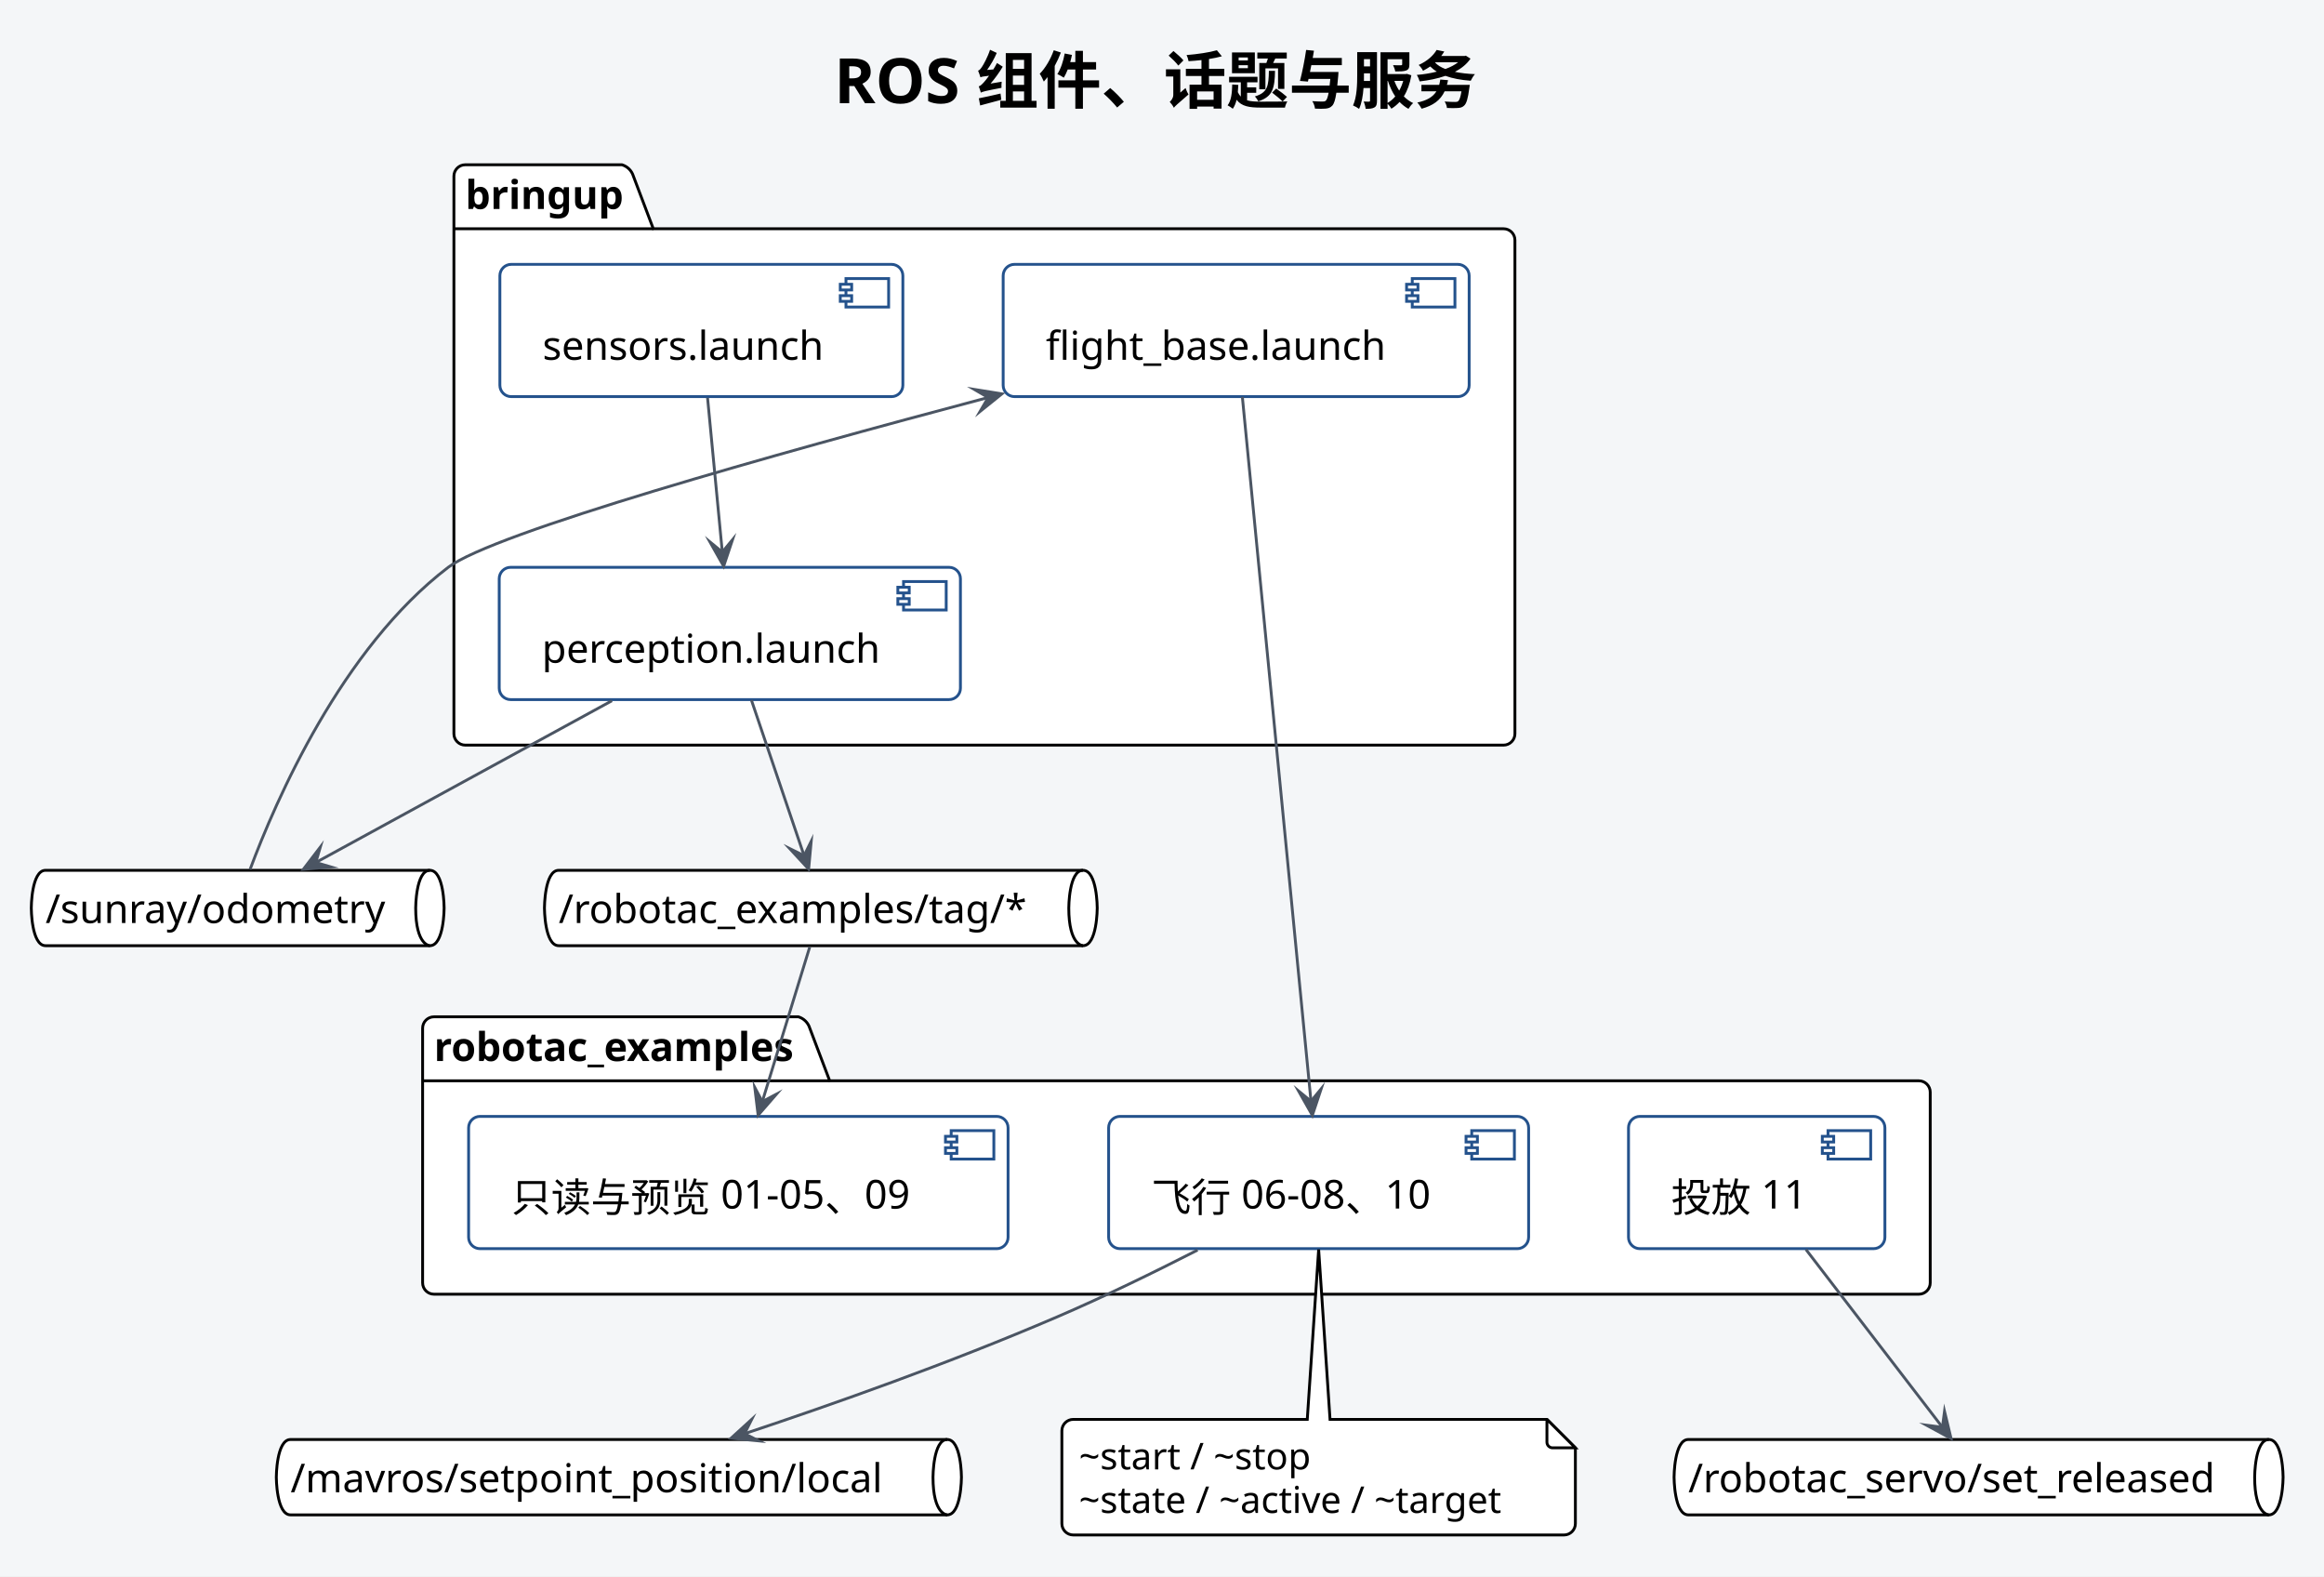
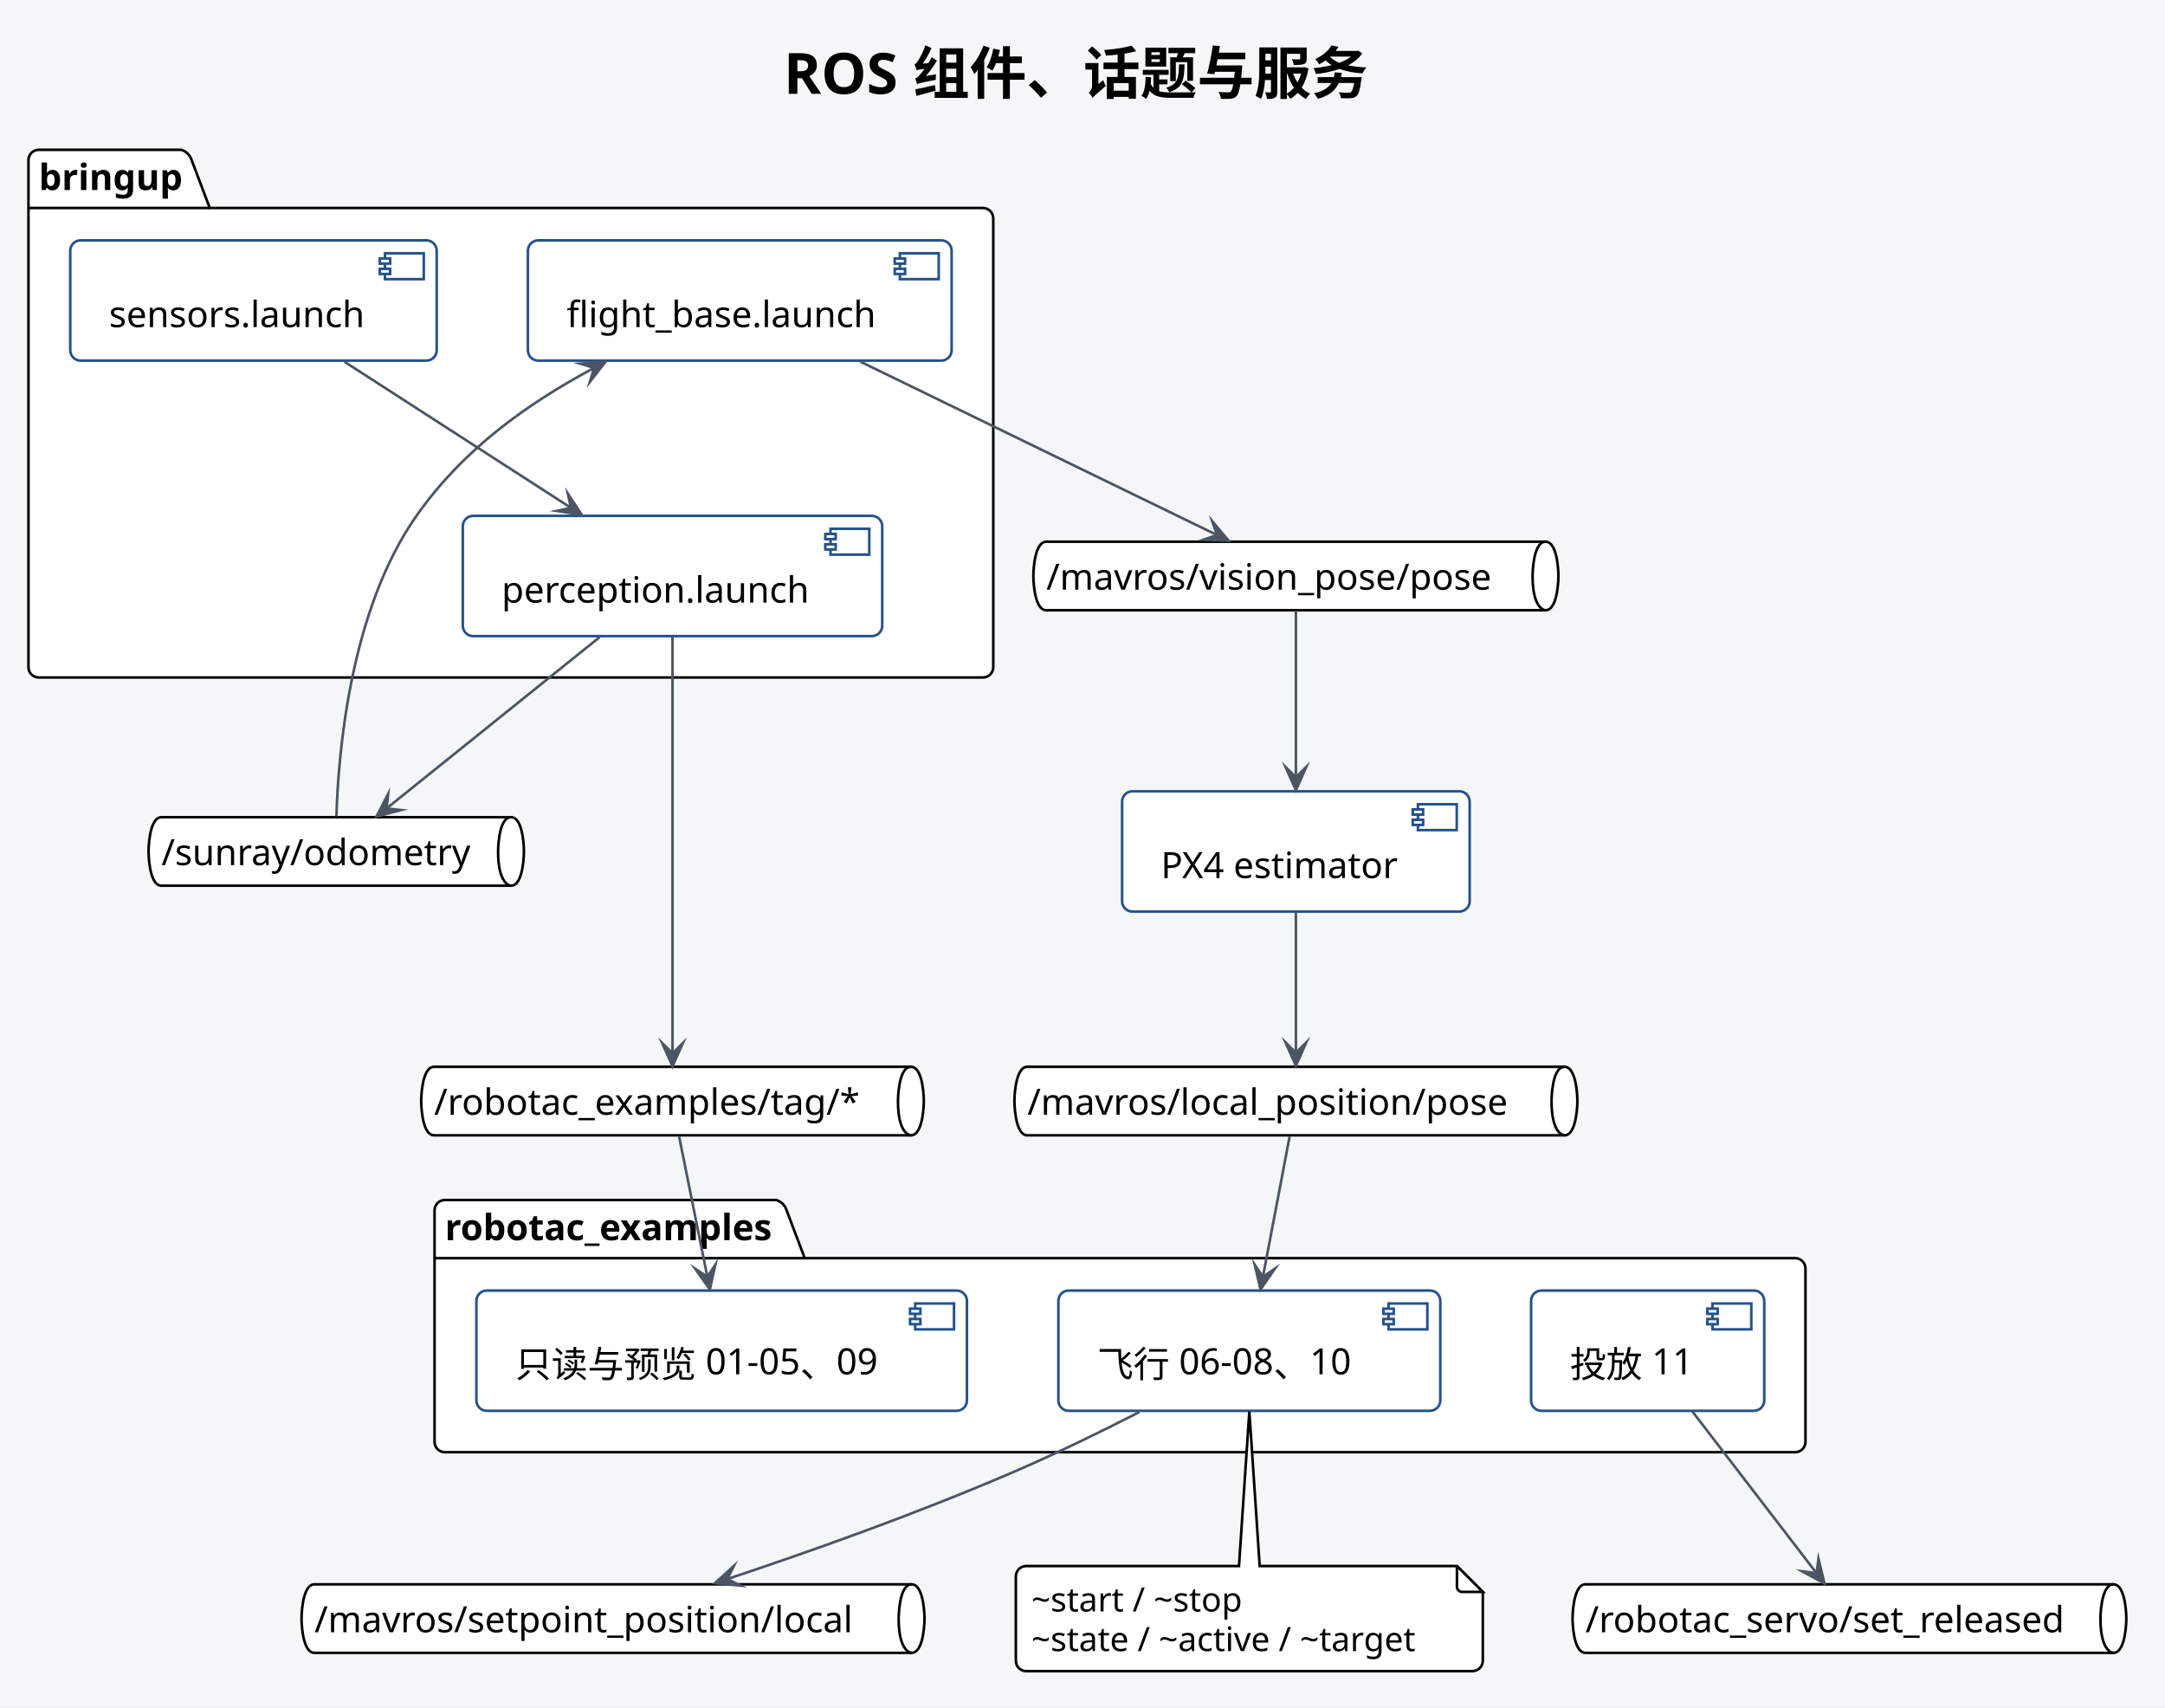
- <svg xmlns="http://www.w3.org/2000/svg" contentStyleType="text/css" data-diagram-type="DESCRIPTION" height="554px" preserveAspectRatio="none" style="width:817px;height:554px;background:#F4F6F8;" version="1.1" viewBox="0 0 817 554" width="817px" zoomAndPan="magnify">
+ <svg xmlns="http://www.w3.org/2000/svg" contentStyleType="text/css" data-diagram-type="DESCRIPTION" height="660px" preserveAspectRatio="none" style="width:837px;height:660px;background:#F4F6F8;" version="1.1" viewBox="0 0 837 660" width="837px" zoomAndPan="magnify">
  <defs />
  <g>
-     <rect fill="#F4F6F8" height="554" style="stroke:none;stroke-width:1;" width="817" x="0" y="0" />
+     <rect fill="#F4F6F8" height="660" style="stroke:none;stroke-width:1;" width="837" x="0" y="0" />
    <g class="title" data-source-line="9">
-       <text fill="#000000" font-family="sans-serif" font-size="22" font-weight="700" lengthAdjust="spacing" textLength="229.109" x="293.255" y="36.27">ROS 组件、话题与服务</text>
+       <text fill="#000000" font-family="sans-serif" font-size="22" font-weight="700" lengthAdjust="spacing" textLength="229.109" x="302.97" y="36.27">ROS 组件、话题与服务</text>
    </g>
    <g class="cluster" data-qualified-name="bringup" data-source-line="10" id="ent0001">
-       <path d="M163.57,57.91 L218.664,57.91 A6,6 0 0 1 222.664,61.91 L229.664,80.398 L528.57,80.398 A4,4 0 0 1 532.57,84.398 L532.57,257.88 A4,4 0 0 1 528.57,261.88 L163.57,261.88 A4,4 0 0 1 159.57,257.88 L159.57,61.91 A4,4 0 0 1 163.57,57.91" fill="#FFFFFF" style="stroke:#000000;stroke-width:1;" />
-       <line style="stroke:#000000;stroke-width:1;" x1="159.57" x2="229.664" y1="80.398" y2="80.398" />
-       <text fill="#000000" font-family="sans-serif" font-size="14" font-weight="700" lengthAdjust="spacing" textLength="57.094" x="163.57" y="73.445">bringup</text>
+       <path d="M15,57.91 L70.094,57.91 A6,6 0 0 1 74.094,61.91 L81.094,80.398 L380,80.398 A4,4 0 0 1 384,84.398 L384,257.88 A4,4 0 0 1 380,261.88 L15,261.88 A4,4 0 0 1 11,257.88 L11,61.91 A4,4 0 0 1 15,57.91" fill="#FFFFFF" style="stroke:#000000;stroke-width:1;" />
+       <line style="stroke:#000000;stroke-width:1;" x1="11" x2="81.094" y1="80.398" y2="80.398" />
+       <text fill="#000000" font-family="sans-serif" font-size="14" font-weight="700" lengthAdjust="spacing" textLength="57.094" x="15" y="73.445">bringup</text>
    </g>
    <g class="cluster" data-qualified-name="robotac_examples" data-source-line="15" id="ent0005">
-       <path d="M152.57,357.37 L280.678,357.37 A6,6 0 0 1 284.678,361.37 L291.678,379.858 L674.57,379.858 A4,4 0 0 1 678.57,383.858 L678.57,450.86 A4,4 0 0 1 674.57,454.86 L152.57,454.86 A4,4 0 0 1 148.57,450.86 L148.57,361.37 A4,4 0 0 1 152.57,357.37" fill="#FFFFFF" style="stroke:#000000;stroke-width:1;" />
-       <line style="stroke:#000000;stroke-width:1;" x1="148.57" x2="291.678" y1="379.858" y2="379.858" />
-       <text fill="#000000" font-family="sans-serif" font-size="14" font-weight="700" lengthAdjust="spacing" textLength="130.108" x="152.57" y="372.905">robotac_examples</text>
+       <path d="M172,463.86 L300.108,463.86 A6,6 0 0 1 304.108,467.86 L311.108,486.348 L694,486.348 A4,4 0 0 1 698,490.348 L698,557.35 A4,4 0 0 1 694,561.35 L172,561.35 A4,4 0 0 1 168,557.35 L168,467.86 A4,4 0 0 1 172,463.86" fill="#FFFFFF" style="stroke:#000000;stroke-width:1;" />
+       <line style="stroke:#000000;stroke-width:1;" x1="168" x2="311.108" y1="486.348" y2="486.348" />
+       <text fill="#000000" font-family="sans-serif" font-size="14" font-weight="700" lengthAdjust="spacing" textLength="130.108" x="172" y="479.395">robotac_examples</text>
    </g>
    <g class="entity" data-qualified-name="bringup.sensors" data-source-line="11" id="ent0002">
-       <rect fill="#FFFFFF" height="46.488" rx="4" ry="4" style="stroke:#24528C;stroke-width:1;" width="141.671" x="175.73" y="92.91" />
-       <rect fill="#FFFFFF" height="10" style="stroke:#24528C;stroke-width:1;" width="15" x="297.401" y="97.91" />
-       <rect fill="#FFFFFF" height="2" style="stroke:#24528C;stroke-width:1;" width="4" x="295.401" y="99.91" />
-       <rect fill="#FFFFFF" height="2" style="stroke:#24528C;stroke-width:1;" width="4" x="295.401" y="103.91" />
-       <text fill="#000000" font-family="sans-serif" font-size="14" lengthAdjust="spacing" textLength="101.671" x="190.73" y="126.445">sensors.launch</text>
+       <rect fill="#FFFFFF" height="46.488" rx="4" ry="4" style="stroke:#24528C;stroke-width:1;" width="141.671" x="27.16" y="92.91" />
+       <rect fill="#FFFFFF" height="10" style="stroke:#24528C;stroke-width:1;" width="15" x="148.831" y="97.91" />
+       <rect fill="#FFFFFF" height="2" style="stroke:#24528C;stroke-width:1;" width="4" x="146.831" y="99.91" />
+       <rect fill="#FFFFFF" height="2" style="stroke:#24528C;stroke-width:1;" width="4" x="146.831" y="103.91" />
+       <text fill="#000000" font-family="sans-serif" font-size="14" lengthAdjust="spacing" textLength="101.671" x="42.16" y="126.445">sensors.launch</text>
    </g>
    <g class="entity" data-qualified-name="bringup.perception" data-source-line="12" id="ent0003">
-       <rect fill="#FFFFFF" height="46.488" rx="4" ry="4" style="stroke:#24528C;stroke-width:1;" width="162.138" x="175.5" y="199.39" />
-       <rect fill="#FFFFFF" height="10" style="stroke:#24528C;stroke-width:1;" width="15" x="317.638" y="204.39" />
-       <rect fill="#FFFFFF" height="2" style="stroke:#24528C;stroke-width:1;" width="4" x="315.638" y="206.39" />
-       <rect fill="#FFFFFF" height="2" style="stroke:#24528C;stroke-width:1;" width="4" x="315.638" y="210.39" />
-       <text fill="#000000" font-family="sans-serif" font-size="14" lengthAdjust="spacing" textLength="122.138" x="190.5" y="232.925">perception.launch</text>
+       <rect fill="#FFFFFF" height="46.488" rx="4" ry="4" style="stroke:#24528C;stroke-width:1;" width="162.138" x="178.93" y="199.4" />
+       <rect fill="#FFFFFF" height="10" style="stroke:#24528C;stroke-width:1;" width="15" x="321.068" y="204.4" />
+       <rect fill="#FFFFFF" height="2" style="stroke:#24528C;stroke-width:1;" width="4" x="319.068" y="206.4" />
+       <rect fill="#FFFFFF" height="2" style="stroke:#24528C;stroke-width:1;" width="4" x="319.068" y="210.4" />
+       <text fill="#000000" font-family="sans-serif" font-size="14" lengthAdjust="spacing" textLength="122.138" x="193.93" y="232.935">perception.launch</text>
    </g>
    <g class="entity" data-qualified-name="bringup.base" data-source-line="13" id="ent0004">
-       <rect fill="#FFFFFF" height="46.488" rx="4" ry="4" style="stroke:#24528C;stroke-width:1;" width="163.819" x="352.66" y="92.91" />
-       <rect fill="#FFFFFF" height="10" style="stroke:#24528C;stroke-width:1;" width="15" x="496.479" y="97.91" />
-       <rect fill="#FFFFFF" height="2" style="stroke:#24528C;stroke-width:1;" width="4" x="494.479" y="99.91" />
-       <rect fill="#FFFFFF" height="2" style="stroke:#24528C;stroke-width:1;" width="4" x="494.479" y="103.91" />
-       <text fill="#000000" font-family="sans-serif" font-size="14" lengthAdjust="spacing" textLength="123.819" x="367.66" y="126.445">flight_base.launch</text>
+       <rect fill="#FFFFFF" height="46.488" rx="4" ry="4" style="stroke:#24528C;stroke-width:1;" width="163.819" x="204.09" y="92.91" />
+       <rect fill="#FFFFFF" height="10" style="stroke:#24528C;stroke-width:1;" width="15" x="347.909" y="97.91" />
+       <rect fill="#FFFFFF" height="2" style="stroke:#24528C;stroke-width:1;" width="4" x="345.909" y="99.91" />
+       <rect fill="#FFFFFF" height="2" style="stroke:#24528C;stroke-width:1;" width="4" x="345.909" y="103.91" />
+       <text fill="#000000" font-family="sans-serif" font-size="14" lengthAdjust="spacing" textLength="123.819" x="219.09" y="126.445">flight_base.launch</text>
    </g>
    <g class="entity" data-qualified-name="robotac_examples.preview" data-source-line="16" id="ent0006">
-       <rect fill="#FFFFFF" height="46.488" rx="4" ry="4" style="stroke:#24528C;stroke-width:1;" width="189.645" x="164.74" y="392.37" />
-       <rect fill="#FFFFFF" height="10" style="stroke:#24528C;stroke-width:1;" width="15" x="334.385" y="397.37" />
-       <rect fill="#FFFFFF" height="2" style="stroke:#24528C;stroke-width:1;" width="4" x="332.385" y="399.37" />
-       <rect fill="#FFFFFF" height="2" style="stroke:#24528C;stroke-width:1;" width="4" x="332.385" y="403.37" />
-       <text fill="#000000" font-family="sans-serif" font-size="14" lengthAdjust="spacing" textLength="149.645" x="179.74" y="425.905">只读与预览 01-05、09</text>
+       <rect fill="#FFFFFF" height="46.488" rx="4" ry="4" style="stroke:#24528C;stroke-width:1;" width="189.645" x="184.18" y="498.86" />
+       <rect fill="#FFFFFF" height="10" style="stroke:#24528C;stroke-width:1;" width="15" x="353.825" y="503.86" />
+       <rect fill="#FFFFFF" height="2" style="stroke:#24528C;stroke-width:1;" width="4" x="351.825" y="505.86" />
+       <rect fill="#FFFFFF" height="2" style="stroke:#24528C;stroke-width:1;" width="4" x="351.825" y="509.86" />
+       <text fill="#000000" font-family="sans-serif" font-size="14" lengthAdjust="spacing" textLength="149.645" x="199.18" y="532.395">只读与预览 01-05、09</text>
    </g>
    <g class="entity" data-qualified-name="robotac_examples.flight" data-source-line="17" id="ent0007">
-       <rect fill="#FFFFFF" height="46.488" rx="4" ry="4" style="stroke:#24528C;stroke-width:1;" width="147.645" x="389.74" y="392.37" />
-       <rect fill="#FFFFFF" height="10" style="stroke:#24528C;stroke-width:1;" width="15" x="517.385" y="397.37" />
-       <rect fill="#FFFFFF" height="2" style="stroke:#24528C;stroke-width:1;" width="4" x="515.385" y="399.37" />
-       <rect fill="#FFFFFF" height="2" style="stroke:#24528C;stroke-width:1;" width="4" x="515.385" y="403.37" />
-       <text fill="#000000" font-family="sans-serif" font-size="14" lengthAdjust="spacing" textLength="107.645" x="404.74" y="425.905">飞行 06-08、10</text>
+       <rect fill="#FFFFFF" height="46.488" rx="4" ry="4" style="stroke:#24528C;stroke-width:1;" width="147.645" x="409.18" y="498.86" />
+       <rect fill="#FFFFFF" height="10" style="stroke:#24528C;stroke-width:1;" width="15" x="536.826" y="503.86" />
+       <rect fill="#FFFFFF" height="2" style="stroke:#24528C;stroke-width:1;" width="4" x="534.826" y="505.86" />
+       <rect fill="#FFFFFF" height="2" style="stroke:#24528C;stroke-width:1;" width="4" x="534.826" y="509.86" />
+       <text fill="#000000" font-family="sans-serif" font-size="14" lengthAdjust="spacing" textLength="107.645" x="424.18" y="532.395">飞行 06-08、10</text>
    </g>
    <g class="entity" data-qualified-name="robotac_examples.release" data-source-line="18" id="ent0008">
-       <rect fill="#FFFFFF" height="46.488" rx="4" ry="4" style="stroke:#24528C;stroke-width:1;" width="90.135" x="572.5" y="392.37" />
-       <rect fill="#FFFFFF" height="10" style="stroke:#24528C;stroke-width:1;" width="15" x="642.635" y="397.37" />
-       <rect fill="#FFFFFF" height="2" style="stroke:#24528C;stroke-width:1;" width="4" x="640.635" y="399.37" />
-       <rect fill="#FFFFFF" height="2" style="stroke:#24528C;stroke-width:1;" width="4" x="640.635" y="403.37" />
-       <text fill="#000000" font-family="sans-serif" font-size="14" lengthAdjust="spacing" textLength="50.135" x="587.5" y="425.905">投放 11</text>
+       <rect fill="#FFFFFF" height="46.488" rx="4" ry="4" style="stroke:#24528C;stroke-width:1;" width="90.135" x="591.93" y="498.86" />
+       <rect fill="#FFFFFF" height="10" style="stroke:#24528C;stroke-width:1;" width="15" x="662.065" y="503.86" />
+       <rect fill="#FFFFFF" height="2" style="stroke:#24528C;stroke-width:1;" width="4" x="660.065" y="505.86" />
+       <rect fill="#FFFFFF" height="2" style="stroke:#24528C;stroke-width:1;" width="4" x="660.065" y="509.86" />
+       <text fill="#000000" font-family="sans-serif" font-size="14" lengthAdjust="spacing" textLength="50.135" x="606.93" y="532.395">投放 11</text>
    </g>
    <g class="entity" data-qualified-name="odom" data-source-line="20" id="ent0009">
-       <path d="M16,305.88 L151.132,305.88 C156.132,305.88 156.132,319.124 156.132,319.124 C156.132,319.124 156.132,332.368 151.132,332.368 L16,332.368 C11,332.368 11,319.124 11,319.124 C11,319.124 11,305.88 16,305.88" fill="#FFFFFF" style="stroke:#000000;stroke-width:1;" />
-       <path d="M151.132,305.88 C146.132,305.88 146.132,319.124 146.132,319.124 C146.132,332.368 151.132,332.368 151.132,332.368" fill="none" style="stroke:#000000;stroke-width:1;" />
-       <text fill="#000000" font-family="sans-serif" font-size="14" lengthAdjust="spacing" textLength="125.132" x="16" y="324.415">/sunray/odometry</text>
+       <path d="M62.43,315.88 L197.562,315.88 C202.562,315.88 202.562,329.124 202.562,329.124 C202.562,329.124 202.562,342.368 197.562,342.368 L62.43,342.368 C57.43,342.368 57.43,329.124 57.43,329.124 C57.43,329.124 57.43,315.88 62.43,315.88" fill="#FFFFFF" style="stroke:#000000;stroke-width:1;" />
+       <path d="M197.562,315.88 C192.562,315.88 192.562,329.124 192.562,329.124 C192.562,342.368 197.562,342.368 197.562,342.368" fill="none" style="stroke:#000000;stroke-width:1;" />
+       <text fill="#000000" font-family="sans-serif" font-size="14" lengthAdjust="spacing" textLength="125.132" x="62.43" y="334.415">/sunray/odometry</text>
    </g>
-     <g class="entity" data-qualified-name="tag" data-source-line="21" id="ent0010">
-       <path d="M196.4,305.88 L380.73,305.88 C385.73,305.88 385.73,319.124 385.73,319.124 C385.73,319.124 385.73,332.368 380.73,332.368 L196.4,332.368 C191.4,332.368 191.4,319.124 191.4,319.124 C191.4,319.124 191.4,305.88 196.4,305.88" fill="#FFFFFF" style="stroke:#000000;stroke-width:1;" />
-       <path d="M380.73,305.88 C375.73,305.88 375.73,319.124 375.73,319.124 C375.73,332.368 380.73,332.368 380.73,332.368" fill="none" style="stroke:#000000;stroke-width:1;" />
-       <text fill="#000000" font-family="sans-serif" font-size="14" lengthAdjust="spacing" textLength="174.33" x="196.4" y="324.415">/robotac_examples/tag/*</text>
+     <g class="entity" data-qualified-name="vision" data-source-line="21" id="ent0010">
+       <path d="M404.5,209.4 L597.498,209.4 C602.498,209.4 602.498,222.644 602.498,222.644 C602.498,222.644 602.498,235.888 597.498,235.888 L404.5,235.888 C399.5,235.888 399.5,222.644 399.5,222.644 C399.5,222.644 399.5,209.4 404.5,209.4" fill="#FFFFFF" style="stroke:#000000;stroke-width:1;" />
+       <path d="M597.498,209.4 C592.498,209.4 592.498,222.644 592.498,222.644 C592.498,235.888 597.498,235.888 597.498,235.888" fill="none" style="stroke:#000000;stroke-width:1;" />
+       <text fill="#000000" font-family="sans-serif" font-size="14" lengthAdjust="spacing" textLength="182.998" x="404.5" y="227.935">/mavros/vision_pose/pose</text>
    </g>
-     <g class="entity" data-qualified-name="target" data-source-line="22" id="ent0011">
-       <path d="M102.14,505.93 L332.995,505.93 C337.995,505.93 337.995,519.174 337.995,519.174 C337.995,519.174 337.995,532.418 332.995,532.418 L102.14,532.418 C97.14,532.418 97.14,519.174 97.14,519.174 C97.14,519.174 97.14,505.93 102.14,505.93" fill="#FFFFFF" style="stroke:#000000;stroke-width:1;" />
-       <path d="M332.995,505.93 C327.995,505.93 327.995,519.174 327.995,519.174 C327.995,532.418 332.995,532.418 332.995,532.418" fill="none" style="stroke:#000000;stroke-width:1;" />
-       <text fill="#000000" font-family="sans-serif" font-size="14" lengthAdjust="spacing" textLength="220.856" x="102.14" y="524.465">/mavros/setpoint_position/local</text>
+     <g class="entity" data-qualified-name="estimator" data-source-line="22" id="ent0011">
+       <rect fill="#FFFFFF" height="46.488" rx="4" ry="4" style="stroke:#24528C;stroke-width:1;" width="134.37" x="433.81" y="305.88" />
+       <rect fill="#FFFFFF" height="10" style="stroke:#24528C;stroke-width:1;" width="15" x="548.18" y="310.88" />
+       <rect fill="#FFFFFF" height="2" style="stroke:#24528C;stroke-width:1;" width="4" x="546.18" y="312.88" />
+       <rect fill="#FFFFFF" height="2" style="stroke:#24528C;stroke-width:1;" width="4" x="546.18" y="316.88" />
+       <text fill="#000000" font-family="sans-serif" font-size="14" lengthAdjust="spacing" textLength="94.37" x="448.81" y="339.415">PX4 estimator</text>
    </g>
-     <g class="entity" data-qualified-name="setreleased" data-source-line="23" id="ent0012">
-       <path d="M593.52,505.93 L797.62,505.93 C802.62,505.93 802.62,519.174 802.62,519.174 C802.62,519.174 802.62,532.418 797.62,532.418 L593.52,532.418 C588.52,532.418 588.52,519.174 588.52,519.174 C588.52,519.174 588.52,505.93 593.52,505.93" fill="#FFFFFF" style="stroke:#000000;stroke-width:1;" />
-       <path d="M797.62,505.93 C792.62,505.93 792.62,519.174 792.62,519.174 C792.62,532.418 797.62,532.418 797.62,532.418" fill="none" style="stroke:#000000;stroke-width:1;" />
-       <text fill="#000000" font-family="sans-serif" font-size="14" lengthAdjust="spacing" textLength="194.1" x="593.52" y="524.465">/robotac_servo/set_released</text>
+     <g class="entity" data-qualified-name="local" data-source-line="23" id="ent0012">
+       <path d="M397.18,412.37 L604.827,412.37 C609.827,412.37 609.827,425.614 609.827,425.614 C609.827,425.614 609.827,438.858 604.827,438.858 L397.18,438.858 C392.18,438.858 392.18,425.614 392.18,425.614 C392.18,425.614 392.18,412.37 397.18,412.37" fill="#FFFFFF" style="stroke:#000000;stroke-width:1;" />
+       <path d="M604.827,412.37 C599.827,412.37 599.827,425.614 599.827,425.614 C599.827,438.858 604.827,438.858 604.827,438.858" fill="none" style="stroke:#000000;stroke-width:1;" />
+       <text fill="#000000" font-family="sans-serif" font-size="14" lengthAdjust="spacing" textLength="197.648" x="397.18" y="430.905">/mavros/local_position/pose</text>
    </g>
-     <g class="entity" data-qualified-name="GMN21" data-source-line="33" id="ent0022">
-       <path d="M373.3,502.86 L373.3,535.481 A4,4 0 0 0 377.3,539.481 L549.823,539.481 A4,4 0 0 0 553.823,535.481 L553.823,508.86 L543.823,498.86 L467.57,498.86 L463.57,439.15 L459.57,498.86 L377.3,498.86 A4,4 0 0 0 373.3,502.86" fill="#FFFFFF" style="stroke:#000000;stroke-width:1;" />
-       <path d="M543.823,498.86 L543.823,506.86 A2,2 0 0 0 545.823,508.86 L553.823,508.86 L543.823,498.86" fill="#FFFFFF" style="stroke:#000000;stroke-width:1;" />
-       <text fill="#000000" font-family="sans-serif" font-size="13" lengthAdjust="spacing" textLength="87.991" x="379.3" y="516.428">~start / ~stop</text>
-       <text fill="#000000" font-family="sans-serif" font-size="13" lengthAdjust="spacing" textLength="159.523" x="379.3" y="531.739">~state / ~active / ~target</text>
+     <g class="entity" data-qualified-name="tag" data-source-line="24" id="ent0013">
+       <path d="M167.83,412.37 L352.16,412.37 C357.16,412.37 357.16,425.614 357.16,425.614 C357.16,425.614 357.16,438.858 352.16,438.858 L167.83,438.858 C162.83,438.858 162.83,425.614 162.83,425.614 C162.83,425.614 162.83,412.37 167.83,412.37" fill="#FFFFFF" style="stroke:#000000;stroke-width:1;" />
+       <path d="M352.16,412.37 C347.16,412.37 347.16,425.614 347.16,425.614 C347.16,438.858 352.16,438.858 352.16,438.858" fill="none" style="stroke:#000000;stroke-width:1;" />
+       <text fill="#000000" font-family="sans-serif" font-size="14" lengthAdjust="spacing" textLength="174.33" x="167.83" y="430.905">/robotac_examples/tag/*</text>
    </g>
-     <g class="link" data-entity-1="ent0002" data-entity-2="ent0003" data-link-type="dependency" data-source-line="24" id="lnk13">
-       <path d="M248.74,139.82 C250.41,157.35 252.243,176.513 253.923,194.033" fill="none" id="sensors-to-perception" style="stroke:#4B5563;stroke-width:1;" />
-       <polygon fill="#4B5563" points="254.4,199.01,257.523,189.669,253.923,194.033,249.559,190.433,254.4,199.01" style="stroke:#4B5563;stroke-width:1;stroke-linejoin:miter;stroke-miterlimit:10;" />
+     <g class="entity" data-qualified-name="target" data-source-line="25" id="ent0014">
+       <path d="M121.57,612.42 L352.425,612.42 C357.425,612.42 357.425,625.664 357.425,625.664 C357.425,625.664 357.425,638.908 352.425,638.908 L121.57,638.908 C116.57,638.908 116.57,625.664 116.57,625.664 C116.57,625.664 116.57,612.42 121.57,612.42" fill="#FFFFFF" style="stroke:#000000;stroke-width:1;" />
+       <path d="M352.425,612.42 C347.425,612.42 347.425,625.664 347.425,625.664 C347.425,638.908 352.425,638.908 352.425,638.908" fill="none" style="stroke:#000000;stroke-width:1;" />
+       <text fill="#000000" font-family="sans-serif" font-size="14" lengthAdjust="spacing" textLength="220.856" x="121.57" y="630.955">/mavros/setpoint_position/local</text>
    </g>
-     <g class="link" data-entity-1="ent0003" data-entity-2="ent0009" data-link-type="dependency" data-source-line="25" id="lnk14">
-       <path d="M215.13,246.27 C181.14,264.83 138.668,288.034 111.018,303.134" fill="none" id="perception-to-odom" style="stroke:#4B5563;stroke-width:1;" />
-       <polygon fill="#4B5563" points="106.63,305.53,116.446,304.727,111.018,303.134,112.612,297.706,106.63,305.53" style="stroke:#4B5563;stroke-width:1;stroke-linejoin:miter;stroke-miterlimit:10;" />
+     <g class="entity" data-qualified-name="setreleased" data-source-line="26" id="ent0015">
+       <path d="M612.95,612.42 L817.05,612.42 C822.05,612.42 822.05,625.664 822.05,625.664 C822.05,625.664 822.05,638.908 817.05,638.908 L612.95,638.908 C607.95,638.908 607.95,625.664 607.95,625.664 C607.95,625.664 607.95,612.42 612.95,612.42" fill="#FFFFFF" style="stroke:#000000;stroke-width:1;" />
+       <path d="M817.05,612.42 C812.05,612.42 812.05,625.664 812.05,625.664 C812.05,638.908 817.05,638.908 817.05,638.908" fill="none" style="stroke:#000000;stroke-width:1;" />
+       <text fill="#000000" font-family="sans-serif" font-size="14" lengthAdjust="spacing" textLength="194.1" x="612.95" y="630.955">/robotac_servo/set_released</text>
    </g>
-     <g class="link" data-entity-1="ent0009" data-entity-2="ent0004" data-link-type="dependency" data-source-line="26" id="lnk15">
-       <path d="M87.89,305.63 C96.91,281.41 120.08,227.95 157.57,199.39 C173.43,187.31 271.607,159.791 347.397,139.701" fill="none" id="odom-to-base" style="stroke:#4B5563;stroke-width:1;" />
-       <polygon fill="#4B5563" points="352.23,138.42,342.505,136.86,347.397,139.701,344.555,144.593,352.23,138.42" style="stroke:#4B5563;stroke-width:1;stroke-linejoin:miter;stroke-miterlimit:10;" />
+     <g class="entity" data-qualified-name="GMN27" data-source-line="39" id="ent0028">
+       <path d="M392.74,609.35 L392.74,641.971 A4,4 0 0 0 396.74,645.971 L569.263,645.971 A4,4 0 0 0 573.263,641.971 L573.263,615.35 L563.263,605.35 L487,605.35 L483,545.64 L479,605.35 L396.74,605.35 A4,4 0 0 0 392.74,609.35" fill="#FFFFFF" style="stroke:#000000;stroke-width:1;" />
+       <path d="M563.263,605.35 L563.263,613.35 A2,2 0 0 0 565.263,615.35 L573.263,615.35 L563.263,605.35" fill="#FFFFFF" style="stroke:#000000;stroke-width:1;" />
+       <text fill="#000000" font-family="sans-serif" font-size="13" lengthAdjust="spacing" textLength="87.991" x="398.74" y="622.918">~start / ~stop</text>
+       <text fill="#000000" font-family="sans-serif" font-size="13" lengthAdjust="spacing" textLength="159.523" x="398.74" y="638.229">~state / ~active / ~target</text>
    </g>
-     <g class="link" data-entity-1="ent0003" data-entity-2="ent0010" data-link-type="dependency" data-source-line="27" id="lnk16">
-       <path d="M264.15,246.03 C270.43,264.59 277.536,285.554 282.676,300.734" fill="none" id="perception-to-tag" style="stroke:#4B5563;stroke-width:1;" />
-       <polygon fill="#4B5563" points="284.28,305.47,285.182,295.663,282.676,300.734,277.605,298.228,284.28,305.47" style="stroke:#4B5563;stroke-width:1;stroke-linejoin:miter;stroke-miterlimit:10;" />
+     <g class="link" data-entity-1="ent0002" data-entity-2="ent0003" data-link-type="dependency" data-source-line="27" id="lnk16">
+       <path d="M133.15,139.82 C160.32,157.35 193.558,178.791 220.718,196.301" fill="none" id="sensors-to-perception" style="stroke:#4B5563;stroke-width:1;" />
+       <polygon fill="#4B5563" points="224.92,199.01,219.523,190.772,220.718,196.301,215.188,197.495,224.92,199.01" style="stroke:#4B5563;stroke-width:1;stroke-linejoin:miter;stroke-miterlimit:10;" />
    </g>
-     <g class="link" data-entity-1="ent0010" data-entity-2="ent0006" data-link-type="dependency" data-source-line="28" id="lnk17">
-       <path d="M284.65,332.87 C280.02,347.98 273.668,368.67 267.988,387.17" fill="none" id="tag-to-preview" style="stroke:#4B5563;stroke-width:1;" />
-       <polygon fill="#4B5563" points="266.52,391.95,272.985,384.521,267.988,387.17,265.338,382.173,266.52,391.95" style="stroke:#4B5563;stroke-width:1;stroke-linejoin:miter;stroke-miterlimit:10;" />
+     <g class="link" data-entity-1="ent0003" data-entity-2="ent0009" data-link-type="dependency" data-source-line="28" id="lnk17">
+       <path d="M231.79,246.31 C205.36,267.56 170.718,295.408 149.448,312.498" fill="none" id="perception-to-odom" style="stroke:#4B5563;stroke-width:1;" />
+       <polygon fill="#4B5563" points="145.55,315.63,155.071,313.111,149.448,312.498,150.06,306.875,145.55,315.63" style="stroke:#4B5563;stroke-width:1;stroke-linejoin:miter;stroke-miterlimit:10;" />
    </g>
-     <g class="link" data-entity-1="ent0004" data-entity-2="ent0007" data-link-type="dependency" data-source-line="29" id="lnk18">
-       <path d="M436.75,139.51 C442.12,194.63 455.475,331.624 460.875,387.024" fill="none" id="base-to-flight" style="stroke:#4B5563;stroke-width:1;" />
-       <polygon fill="#4B5563" points="461.36,392,464.468,382.655,460.875,387.024,456.506,383.431,461.36,392" style="stroke:#4B5563;stroke-width:1;stroke-linejoin:miter;stroke-miterlimit:10;" />
+     <g class="link" data-entity-1="ent0009" data-entity-2="ent0004" data-link-type="dependency" data-source-line="29" id="lnk18">
+       <path d="M130.06,315.55 C130.78,291 135.36,235.88 161,199.4 C179.22,173.47 204.062,155.931 229.682,142.211" fill="none" id="odom-to-base" style="stroke:#4B5563;stroke-width:1;" />
+       <polygon fill="#4B5563" points="234.09,139.85,224.268,140.573,229.682,142.211,228.044,147.625,234.09,139.85" style="stroke:#4B5563;stroke-width:1;stroke-linejoin:miter;stroke-miterlimit:10;" />
    </g>
-     <g class="link" data-entity-1="ent0007" data-entity-2="ent0011" data-link-type="dependency" data-source-line="30" id="lnk19">
-       <path d="M421.01,439.35 C405.63,447.21 387.99,455.81 371.57,462.86 C333.32,479.27 293.154,493.43 261.744,503.89" fill="none" id="flight-to-target" style="stroke:#4B5563;stroke-width:1;" />
-       <polygon fill="#4B5563" points="257,505.47,266.803,506.422,261.744,503.89,264.275,498.832,257,505.47" style="stroke:#4B5563;stroke-width:1;stroke-linejoin:miter;stroke-miterlimit:10;" />
+     <g class="link" data-entity-1="ent0004" data-entity-2="ent0010" data-link-type="dependency" data-source-line="30" id="lnk19">
+       <path d="M332.65,139.82 C376.25,161.01 435.253,189.684 470.493,206.814" fill="none" id="base-to-vision" style="stroke:#4B5563;stroke-width:1;" />
+       <polygon fill="#4B5563" points="474.99,209,468.644,201.468,470.493,206.814,465.147,208.663,474.99,209" style="stroke:#4B5563;stroke-width:1;stroke-linejoin:miter;stroke-miterlimit:10;" />
    </g>
-     <g class="link" data-entity-1="ent0008" data-entity-2="ent0012" data-link-type="dependency" data-source-line="31" id="lnk20">
-       <path d="M634.88,439.15 C650.59,459.61 670.135,485.054 682.855,501.624" fill="none" id="release-to-setreleased" style="stroke:#4B5563;stroke-width:1;" />
-       <polygon fill="#4B5563" points="685.9,505.59,683.593,496.015,682.855,501.624,677.247,500.887,685.9,505.59" style="stroke:#4B5563;stroke-width:1;stroke-linejoin:miter;stroke-miterlimit:10;" />
+     <g class="link" data-entity-1="ent0010" data-entity-2="ent0011" data-link-type="dependency" data-source-line="31" id="lnk20">
+       <path d="M501,236.04 C501,253.12 501,279.19 501,300.48" fill="none" id="vision-to-estimator" style="stroke:#4B5563;stroke-width:1;" />
+       <polygon fill="#4B5563" points="501,305.48,505,296.48,501,300.48,497,296.48,501,305.48" style="stroke:#4B5563;stroke-width:1;stroke-linejoin:miter;stroke-miterlimit:10;" />
+     </g>
+     <g class="link" data-entity-1="ent0011" data-entity-2="ent0012" data-link-type="dependency" data-source-line="32" id="lnk21">
+       <path d="M501,352.52 C501,371.08 501,391.78 501,406.96" fill="none" id="estimator-to-local" style="stroke:#4B5563;stroke-width:1;" />
+       <polygon fill="#4B5563" points="501,411.96,505,402.96,501,406.96,497,402.96,501,411.96" style="stroke:#4B5563;stroke-width:1;stroke-linejoin:miter;stroke-miterlimit:10;" />
+     </g>
+     <g class="link" data-entity-1="ent0012" data-entity-2="ent0007" data-link-type="dependency" data-source-line="33" id="lnk22">
+       <path d="M498.57,439.36 C495.69,454.47 491.775,475.028 488.255,493.528" fill="none" id="local-to-flight" style="stroke:#4B5563;stroke-width:1;" />
+       <polygon fill="#4B5563" points="487.32,498.44,492.932,490.346,488.255,493.528,485.073,488.851,487.32,498.44" style="stroke:#4B5563;stroke-width:1;stroke-linejoin:miter;stroke-miterlimit:10;" />
+     </g>
+     <g class="link" data-entity-1="ent0003" data-entity-2="ent0013" data-link-type="dependency" data-source-line="34" id="lnk23">
+       <path d="M260,246.3 C260,288.8 260,374.16 260,407.19" fill="none" id="perception-to-tag" style="stroke:#4B5563;stroke-width:1;" />
+       <polygon fill="#4B5563" points="260,412.19,264,403.19,260,407.19,256,403.19,260,412.19" style="stroke:#4B5563;stroke-width:1;stroke-linejoin:miter;stroke-miterlimit:10;" />
+     </g>
+     <g class="link" data-entity-1="ent0013" data-entity-2="ent0006" data-link-type="dependency" data-source-line="35" id="lnk24">
+       <path d="M262.56,439.36 C265.6,454.47 269.734,475.038 273.454,493.538" fill="none" id="tag-to-preview" style="stroke:#4B5563;stroke-width:1;" />
+       <polygon fill="#4B5563" points="274.44,498.44,276.587,488.828,273.454,493.538,268.744,490.405,274.44,498.44" style="stroke:#4B5563;stroke-width:1;stroke-linejoin:miter;stroke-miterlimit:10;" />
+     </g>
+     <g class="link" data-entity-1="ent0007" data-entity-2="ent0014" data-link-type="dependency" data-source-line="36" id="lnk25">
+       <path d="M440.45,545.84 C425.06,553.7 407.43,562.3 391,569.35 C352.75,585.76 312.594,599.921 281.174,610.381" fill="none" id="flight-to-target" style="stroke:#4B5563;stroke-width:1;" />
+       <polygon fill="#4B5563" points="276.43,611.96,286.233,612.913,281.174,610.381,283.706,605.322,276.43,611.96" style="stroke:#4B5563;stroke-width:1;stroke-linejoin:miter;stroke-miterlimit:10;" />
+     </g>
+     <g class="link" data-entity-1="ent0008" data-entity-2="ent0015" data-link-type="dependency" data-source-line="37" id="lnk26">
+       <path d="M654.31,545.64 C670.02,566.1 689.564,591.545 702.294,608.115" fill="none" id="release-to-setreleased" style="stroke:#4B5563;stroke-width:1;" />
+       <polygon fill="#4B5563" points="705.34,612.08,703.029,602.506,702.294,608.115,696.685,607.38,705.34,612.08" style="stroke:#4B5563;stroke-width:1;stroke-linejoin:miter;stroke-miterlimit:10;" />
    </g>
  </g>
</svg>
